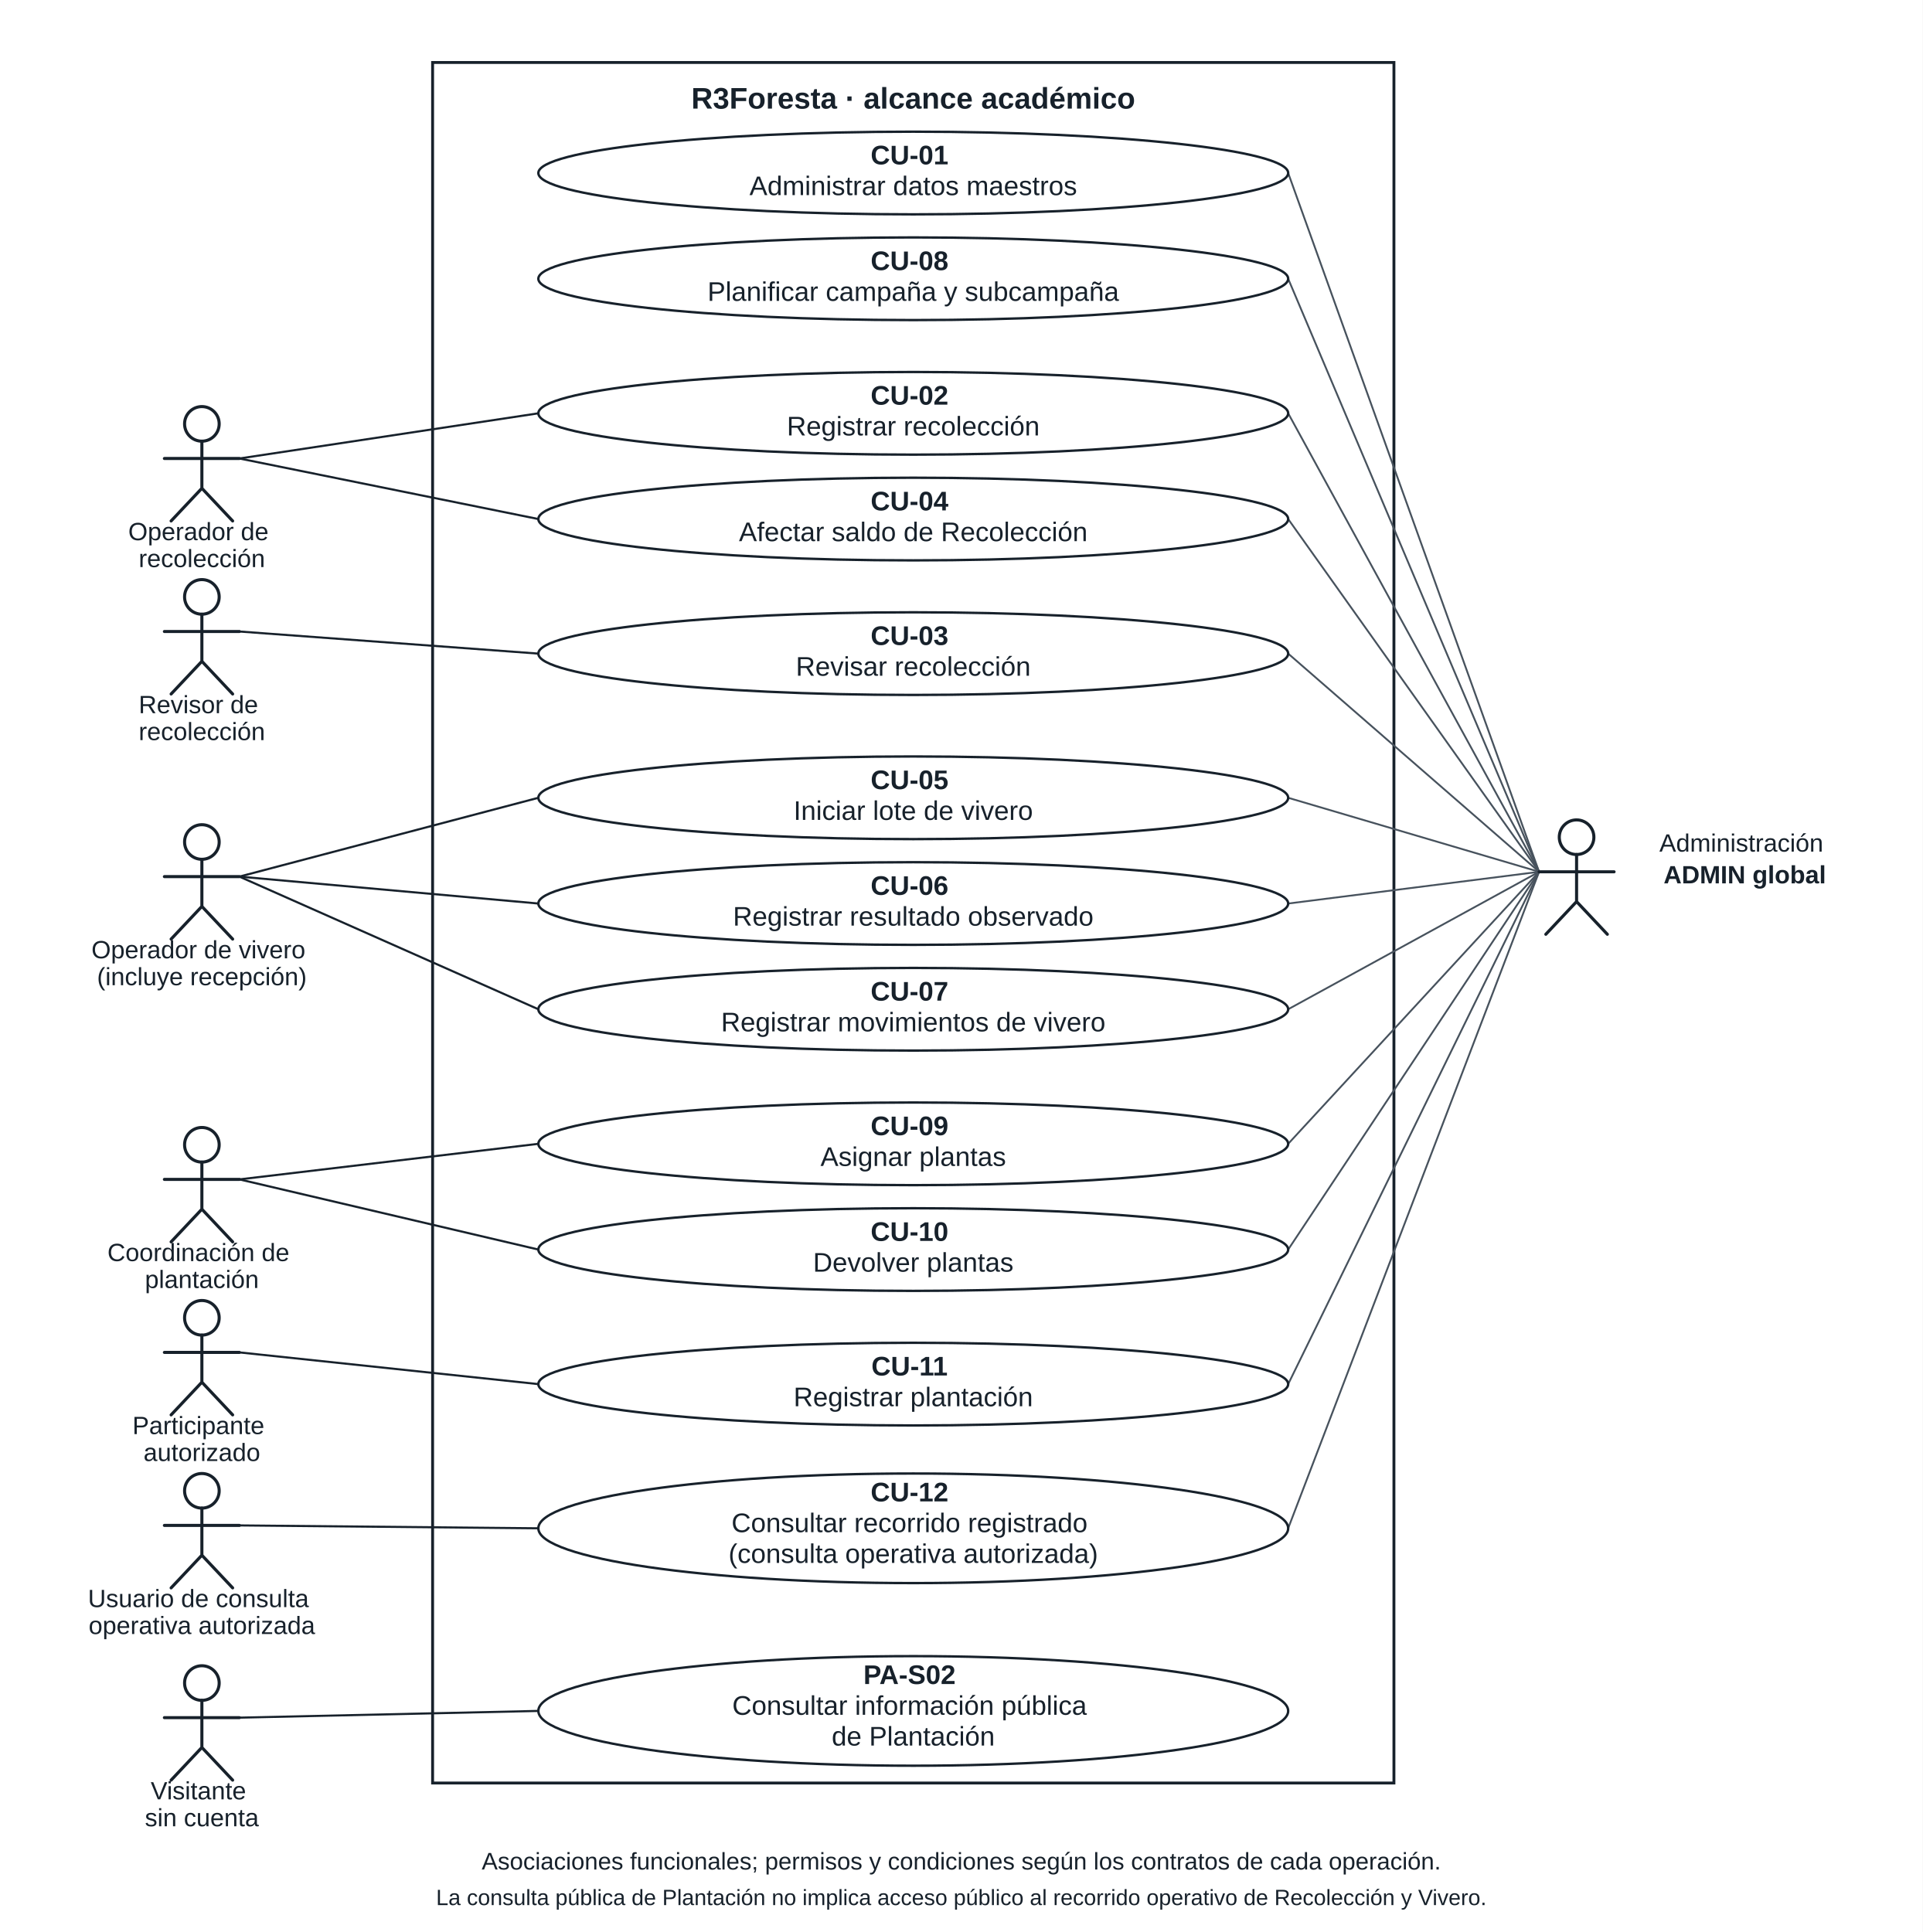
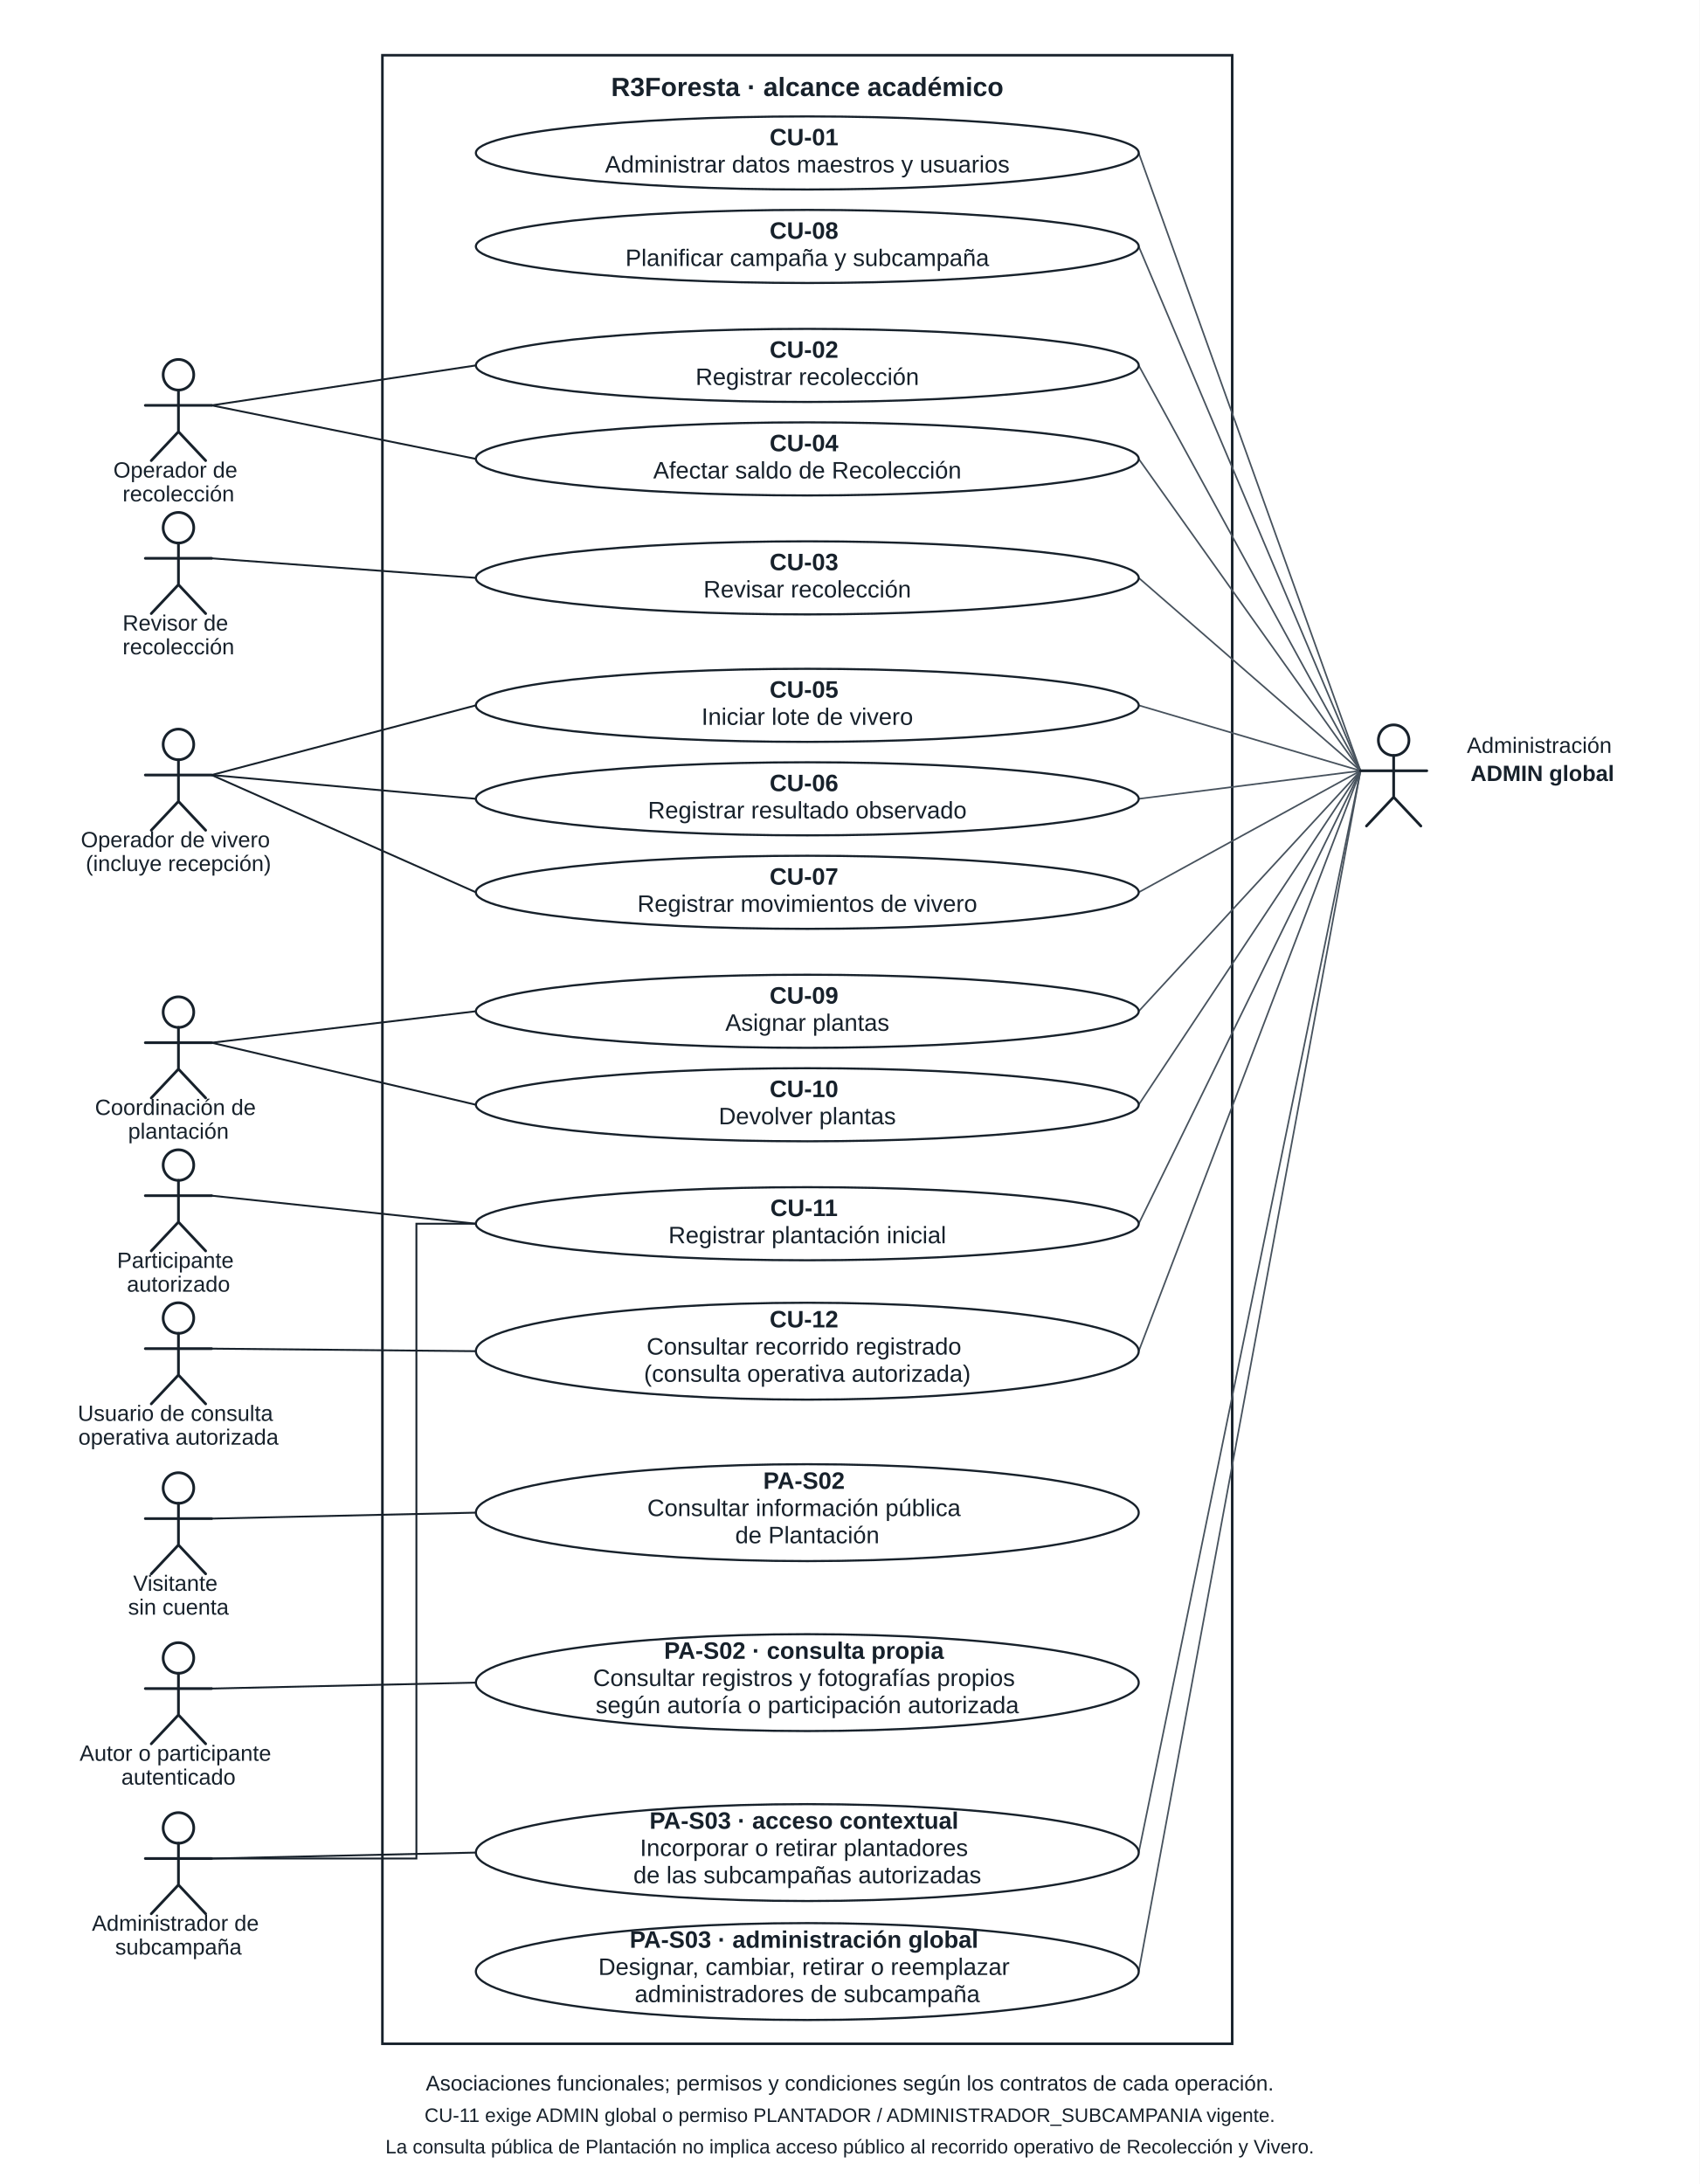
- <svg xmlns="http://www.w3.org/2000/svg" width="2000" height="2010" viewBox="0 0 2000 2010" role="img" aria-labelledby="title description">
+ <svg xmlns="http://www.w3.org/2000/svg" width="2000" height="2570" viewBox="0 0 2000 2570" role="img" aria-labelledby="title description">
  <defs>
    <g id="actor" fill="none" stroke="#17212b" stroke-width="3.2" stroke-linecap="round" stroke-linejoin="round">
      <circle cx="0" cy="-29" r="18" />
      <path d="M 0 -11 V 38 M -39 7 H 39 M 0 38 L -32 72 M 0 38 L 32 72" />
    </g>
    <style>
      text { font-family: Arial, Helvetica, sans-serif; fill: #17212b; text-anchor: middle; }
      .actor-label { font-size: 26px; }
      .use-case { fill: #fff; stroke: #17212b; stroke-width: 2.5; }
      .case-label { font-size: 28px; }
      .case-id { font-weight: 700; }
      .association { fill: none; stroke: #17212b; stroke-width: 2.2; }
      .admin-association { fill: none; stroke: #47525d; stroke-width: 1.9; }
    </style>
  </defs>
-   <rect width="2000" height="2010" fill="#fff" />
-   <rect x="450" y="65" width="1000" height="1790" fill="#fff" stroke="#17212b" stroke-width="3" />
+   <rect width="2000" height="2570" fill="#fff" />
+   <rect x="450" y="65" width="1000" height="2340" fill="#fff" stroke="#17212b" stroke-width="3" />
  <text x="950" y="113" font-size="31" font-weight="700">R3Foresta · alcance académico</text>
  <g class="association">
    <path d="M 249 477 L 560 430" />
    <path d="M 249 477 L 560 540" />
    <path d="M 249 657 L 560 680" />
    <path d="M 249 912 L 560 830" />
    <path d="M 249 912 L 560 940" />
    <path d="M 249 912 L 560 1050" />
    <path d="M 249 1227 L 560 1190" />
    <path d="M 249 1227 L 560 1300" />
    <path d="M 249 1407 L 560 1440" />
    <path d="M 249 1587 L 560 1590" />
    <path d="M 249 1787 L 560 1780" />
+     <path d="M 249 1987 L 560 1980" />
+     <path d="M 249 2187 H 490 V 1440 H 560" />
+     <path d="M 249 2187 L 560 2180" />
  </g>
  <g class="admin-association">
    <path d="M 1601 907 L 1340 180" />
    <path d="M 1601 907 L 1340 290" />
    <path d="M 1601 907 L 1340 430" />
    <path d="M 1601 907 L 1340 540" />
    <path d="M 1601 907 L 1340 680" />
    <path d="M 1601 907 L 1340 830" />
    <path d="M 1601 907 L 1340 940" />
    <path d="M 1601 907 L 1340 1050" />
    <path d="M 1601 907 L 1340 1190" />
    <path d="M 1601 907 L 1340 1300" />
    <path d="M 1601 907 L 1340 1440" />
    <path d="M 1601 907 L 1340 1590" />
+     <path d="M 1601 907 L 1340 2180" />
+     <path d="M 1601 907 L 1340 2320" />
  </g>
  <g>
    <use href="#actor" x="210" y="470" />
    <text class="actor-label" x="210" y="562">
      <tspan x="210">Operador de</tspan>
      <tspan x="210" dy="28">recolección</tspan>
    </text>
    <use href="#actor" x="210" y="650" />
    <text class="actor-label" x="210" y="742">
      <tspan x="210">Revisor de</tspan>
      <tspan x="210" dy="28">recolección</tspan>
    </text>
    <use href="#actor" x="210" y="905" />
    <text class="actor-label" x="210" y="997">
      <tspan x="210">Operador de vivero</tspan>
      <tspan x="210" dy="28">(incluye recepción)</tspan>
    </text>
    <use href="#actor" x="210" y="1220" />
    <text class="actor-label" x="210" y="1312">
      <tspan x="210">Coordinación de</tspan>
      <tspan x="210" dy="28">plantación</tspan>
    </text>
    <use href="#actor" x="210" y="1400" />
    <text class="actor-label" x="210" y="1492">
      <tspan x="210">Participante</tspan>
      <tspan x="210" dy="28">autorizado</tspan>
    </text>
    <use href="#actor" x="210" y="1580" />
    <text class="actor-label" x="210" y="1672">
      <tspan x="210">Usuario de consulta</tspan>
      <tspan x="210" dy="28">operativa autorizada</tspan>
    </text>
    <use href="#actor" x="210" y="1780" />
    <text class="actor-label" x="210" y="1872">
      <tspan x="210">Visitante</tspan>
      <tspan x="210" dy="28">sin cuenta</tspan>
    </text>
+     <use href="#actor" x="210" y="1980" />
+     <text class="actor-label" x="210" y="2072">
+       <tspan x="210">Autor o participante</tspan>
+       <tspan x="210" dy="28">autenticado</tspan>
+     </text>
+     <use href="#actor" x="210" y="2180" />
+     <text class="actor-label" x="210" y="2272">
+       <tspan x="210">Administrador de</tspan>
+       <tspan x="210" dy="28">subcampaña</tspan>
+     </text>
    <use href="#actor" x="1640" y="900" />
    <text class="actor-label" x="1815" y="886">
      <tspan x="1815">Administración</tspan>
      <tspan x="1815" dy="33" font-weight="700">ADMIN global</tspan>
    </text>
  </g>
  <g>
    <ellipse class="use-case" cx="950" cy="180" rx="390" ry="43" />
    <text class="case-label" x="950" y="171">
      <tspan class="case-id">CU-01</tspan>
-       <tspan x="950" dy="32">Administrar datos maestros</tspan>
+       <tspan x="950" dy="32">Administrar datos maestros y usuarios</tspan>
    </text>
    <ellipse class="use-case" cx="950" cy="290" rx="390" ry="43" />
    <text class="case-label" x="950" y="281">
      <tspan class="case-id">CU-08</tspan>
      <tspan x="950" dy="32">Planificar campaña y subcampaña</tspan>
    </text>
    <ellipse class="use-case" cx="950" cy="430" rx="390" ry="43" />
    <text class="case-label" x="950" y="421">
      <tspan class="case-id">CU-02</tspan>
      <tspan x="950" dy="32">Registrar recolección</tspan>
    </text>
    <ellipse class="use-case" cx="950" cy="540" rx="390" ry="43" />
    <text class="case-label" x="950" y="531">
      <tspan class="case-id">CU-04</tspan>
      <tspan x="950" dy="32">Afectar saldo de Recolección</tspan>
    </text>
    <ellipse class="use-case" cx="950" cy="680" rx="390" ry="43" />
    <text class="case-label" x="950" y="671">
      <tspan class="case-id">CU-03</tspan>
      <tspan x="950" dy="32">Revisar recolección</tspan>
    </text>
    <ellipse class="use-case" cx="950" cy="830" rx="390" ry="43" />
    <text class="case-label" x="950" y="821">
      <tspan class="case-id">CU-05</tspan>
      <tspan x="950" dy="32">Iniciar lote de vivero</tspan>
    </text>
    <ellipse class="use-case" cx="950" cy="940" rx="390" ry="43" />
    <text class="case-label" x="950" y="931">
      <tspan class="case-id">CU-06</tspan>
      <tspan x="950" dy="32">Registrar resultado observado</tspan>
    </text>
    <ellipse class="use-case" cx="950" cy="1050" rx="390" ry="43" />
    <text class="case-label" x="950" y="1041">
      <tspan class="case-id">CU-07</tspan>
      <tspan x="950" dy="32">Registrar movimientos de vivero</tspan>
    </text>
    <ellipse class="use-case" cx="950" cy="1190" rx="390" ry="43" />
    <text class="case-label" x="950" y="1181">
      <tspan class="case-id">CU-09</tspan>
      <tspan x="950" dy="32">Asignar plantas</tspan>
    </text>
    <ellipse class="use-case" cx="950" cy="1300" rx="390" ry="43" />
    <text class="case-label" x="950" y="1291">
      <tspan class="case-id">CU-10</tspan>
      <tspan x="950" dy="32">Devolver plantas</tspan>
    </text>
    <ellipse class="use-case" cx="950" cy="1440" rx="390" ry="43" />
    <text class="case-label" x="950" y="1431">
      <tspan class="case-id">CU-11</tspan>
-       <tspan x="950" dy="32">Registrar plantación</tspan>
+       <tspan x="950" dy="32">Registrar plantación inicial</tspan>
    </text>
    <ellipse class="use-case" cx="950" cy="1590" rx="390" ry="57" />
    <text class="case-label" x="950" y="1562">
      <tspan class="case-id">CU-12</tspan>
      <tspan x="950" dy="32">Consultar recorrido registrado</tspan>
      <tspan x="950" dy="32">(consulta operativa autorizada)</tspan>
    </text>
    <ellipse class="use-case" cx="950" cy="1780" rx="390" ry="57" />
    <text class="case-label" x="950" y="1752">
      <tspan class="case-id">PA-S02</tspan>
      <tspan x="950" dy="32">Consultar información pública</tspan>
      <tspan x="950" dy="32">de Plantación</tspan>
    </text>
+     <ellipse class="use-case" cx="950" cy="1980" rx="390" ry="57" />
+     <text class="case-label" x="950" y="1952">
+       <tspan class="case-id">PA-S02 · consulta propia</tspan>
+       <tspan x="950" dy="32">Consultar registros y fotografías propios</tspan>
+       <tspan x="950" dy="32">según autoría o participación autorizada</tspan>
+     </text>
+     <ellipse class="use-case" cx="950" cy="2180" rx="390" ry="57" />
+     <text class="case-label" x="950" y="2152">
+       <tspan class="case-id">PA-S03 · acceso contextual</tspan>
+       <tspan x="950" dy="32">Incorporar o retirar plantadores</tspan>
+       <tspan x="950" dy="32">de las subcampañas autorizadas</tspan>
+     </text>
+     <ellipse class="use-case" cx="950" cy="2320" rx="390" ry="57" />
+     <text class="case-label" x="950" y="2292">
+       <tspan class="case-id">PA-S03 · administración global</tspan>
+       <tspan x="950" dy="32">Designar, cambiar, retirar o reemplazar</tspan>
+       <tspan x="950" dy="32">administradores de subcampaña</tspan>
+     </text>
  </g>
-   <text x="1000" y="1945" font-size="25">Asociaciones funcionales; permisos y condiciones según los contratos de cada operación.</text>
-   <text x="1000" y="1982" font-size="23">La consulta pública de Plantación no implica acceso público al recorrido operativo de Recolección y Vivero.</text>
+   <text x="1000" y="2460" font-size="25">Asociaciones funcionales; permisos y condiciones según los contratos de cada operación.</text>
+   <text x="1000" y="2497" font-size="23">CU-11 exige ADMIN global o permiso PLANTADOR / ADMINISTRADOR_SUBCAMPANIA vigente.</text>
+   <text x="1000" y="2534" font-size="23">La consulta pública de Plantación no implica acceso público al recorrido operativo de Recolección y Vivero.</text>
</svg>
